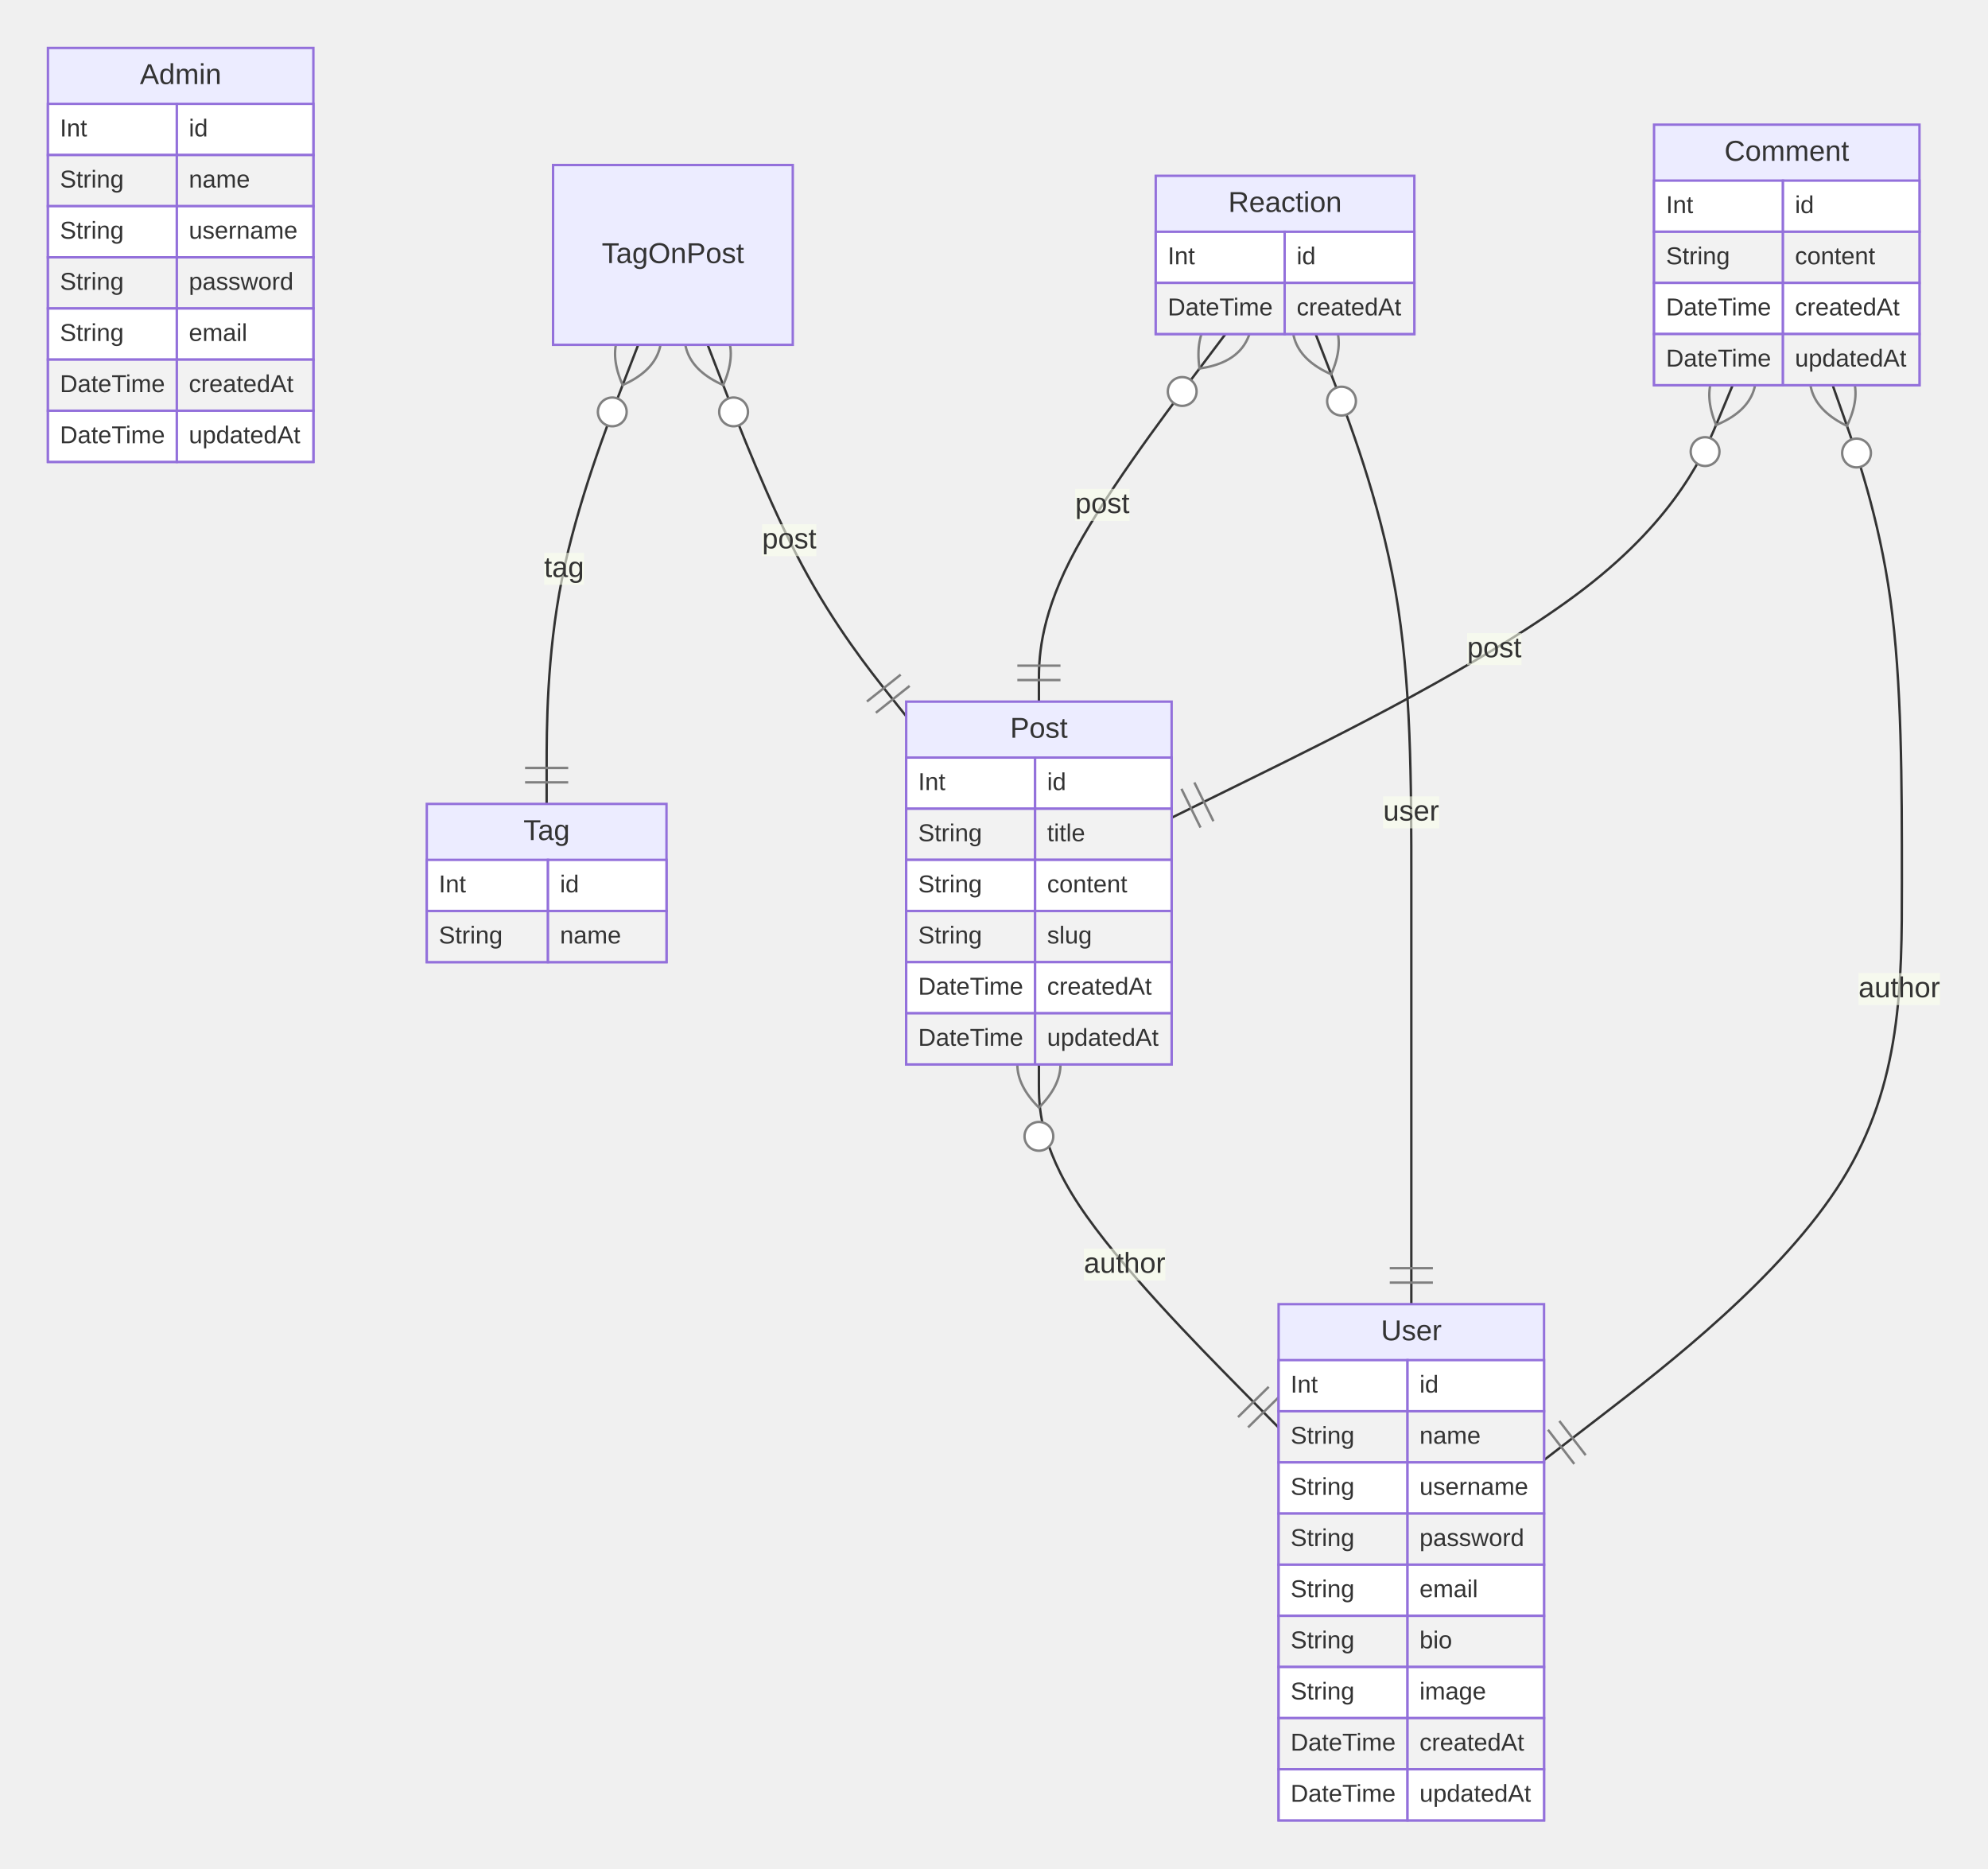
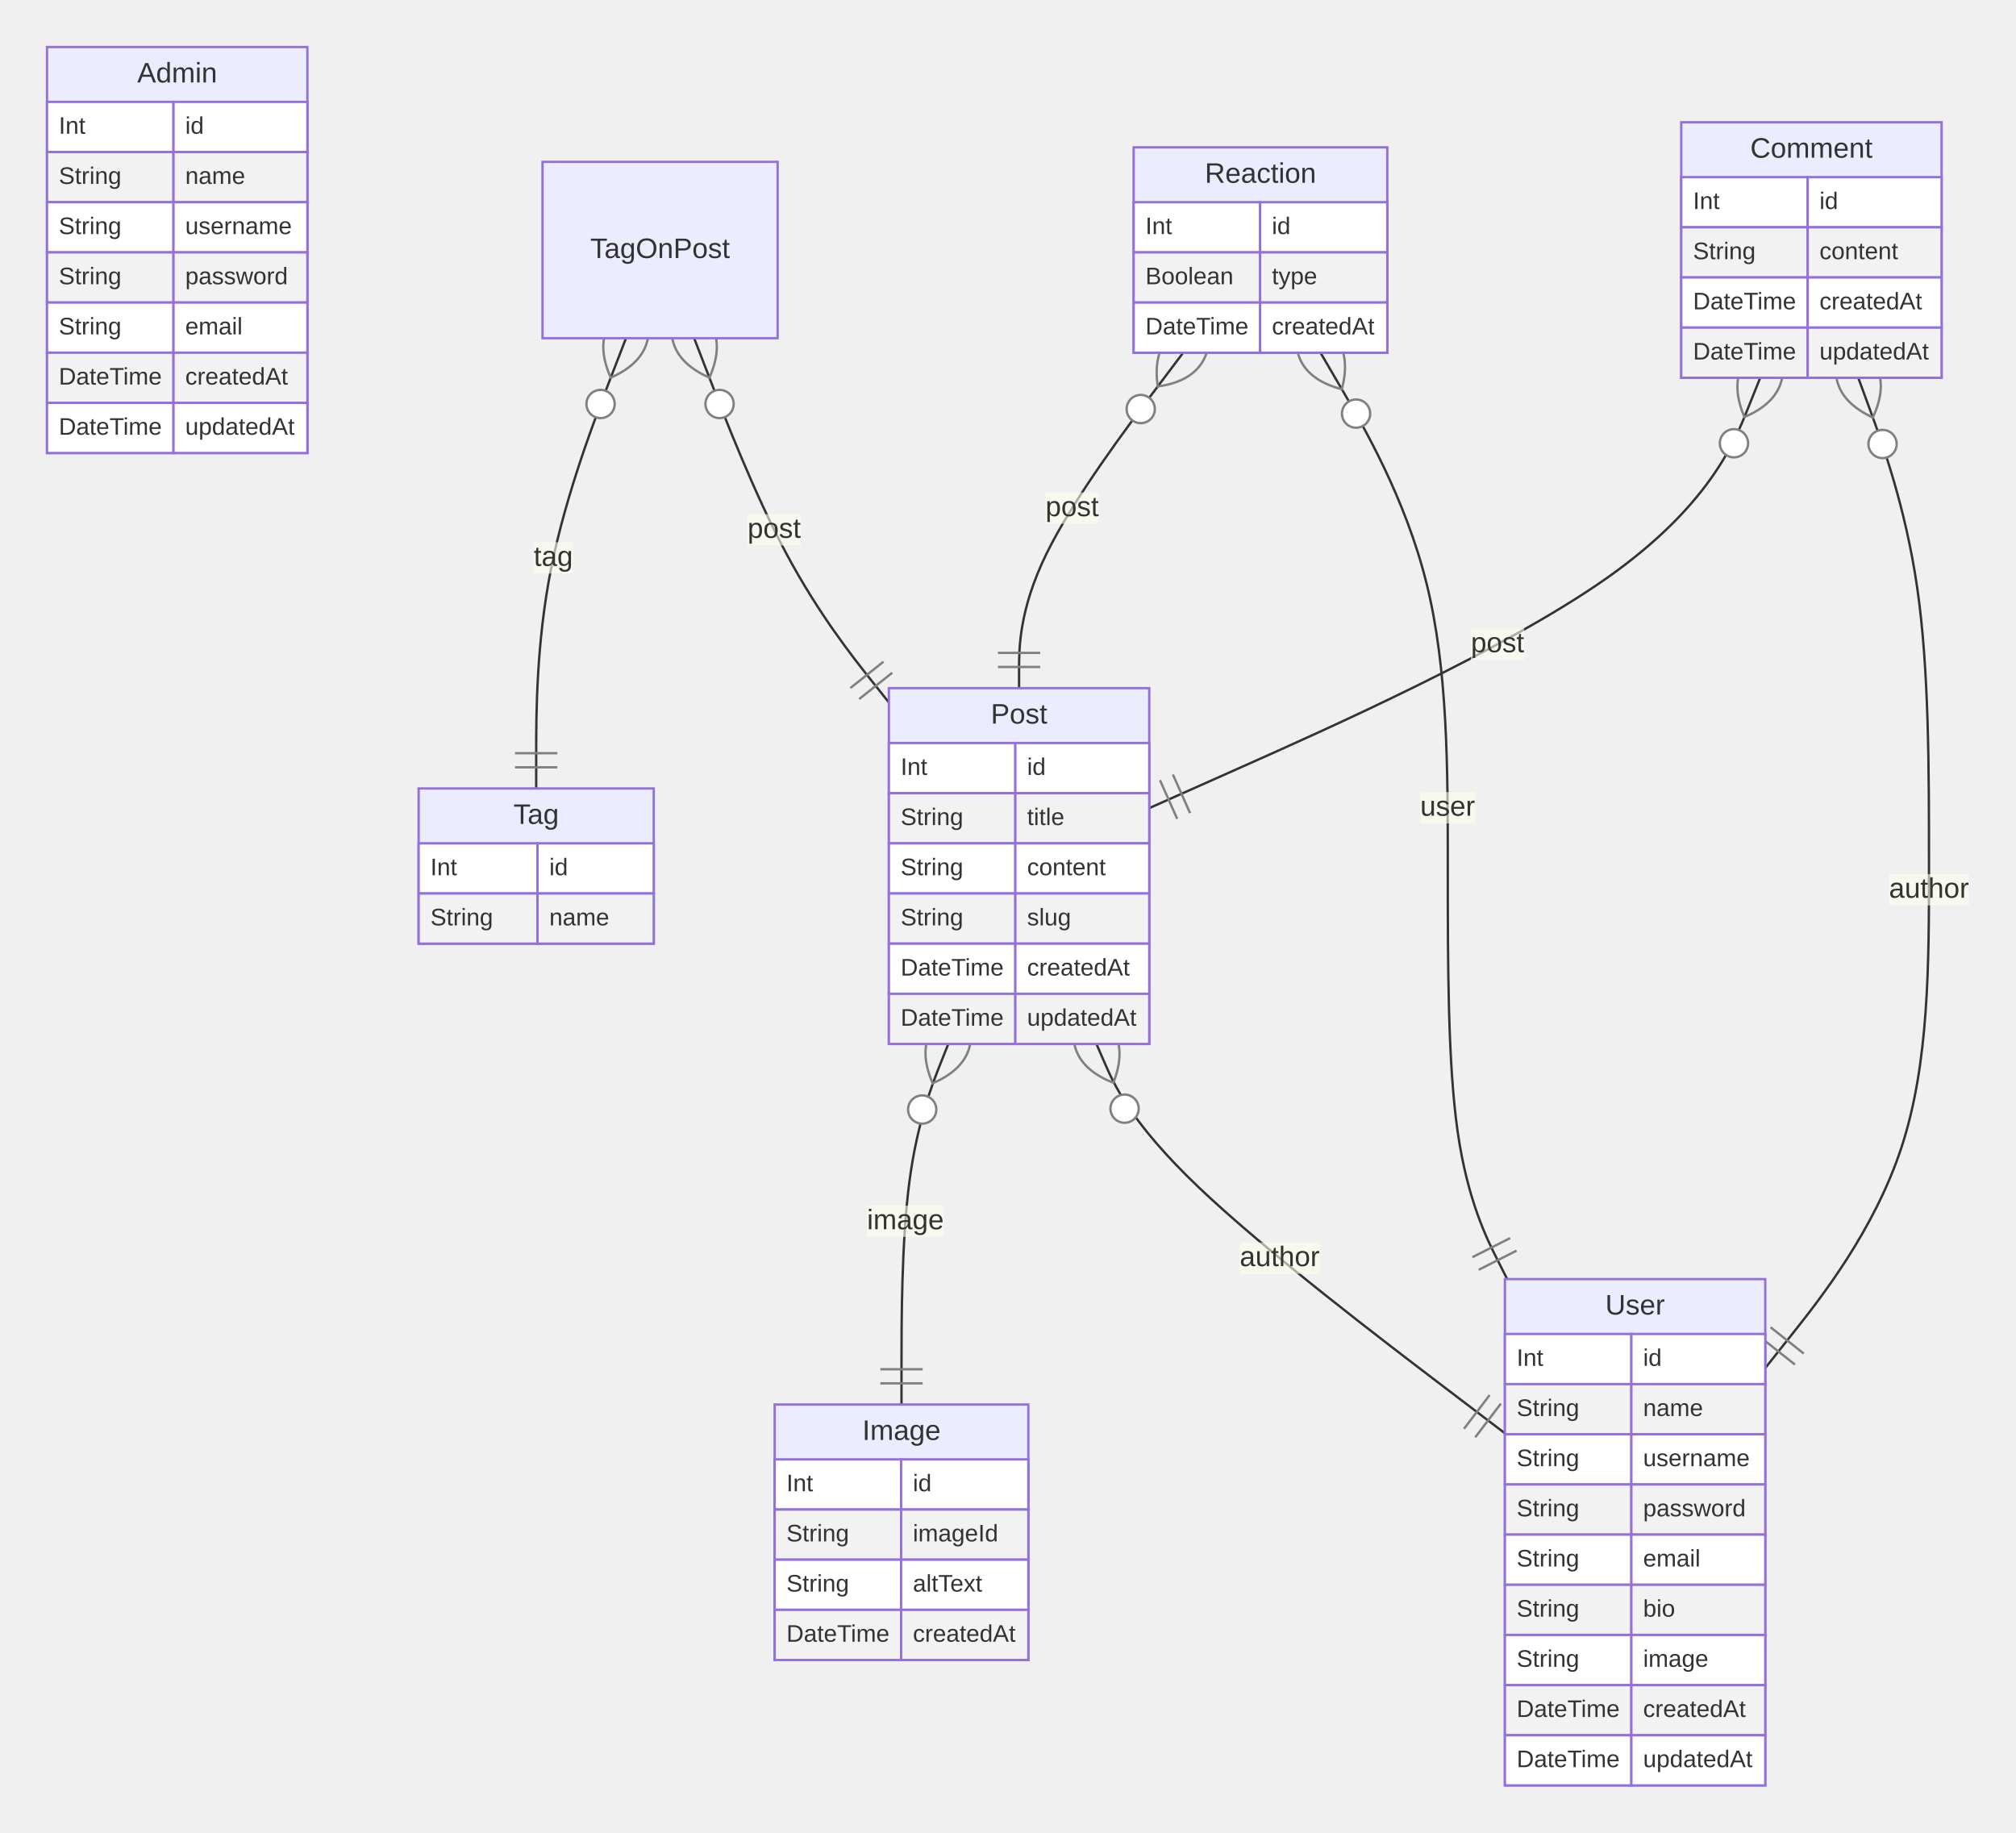
- <svg xmlns="http://www.w3.org/2000/svg" id="mermaid-svg" width="undefined" height="undefined" style="max-width: 829.366px;" viewBox="0 0 829.366 779.333">
+ <svg xmlns="http://www.w3.org/2000/svg" id="mermaid-svg" width="undefined" height="undefined" style="max-width: 857.423px;" viewBox="0 0 857.423 779.333">
  <style>#mermaid-svg{font-family:"trebuchet ms",verdana,arial,sans-serif;font-size:16px;fill:#333;}#mermaid-svg .error-icon{fill:#552222;}#mermaid-svg .error-text{fill:#552222;stroke:#552222;}#mermaid-svg .edge-thickness-normal{stroke-width:2px;}#mermaid-svg .edge-thickness-thick{stroke-width:3.5px;}#mermaid-svg .edge-pattern-solid{stroke-dasharray:0;}#mermaid-svg .edge-pattern-dashed{stroke-dasharray:3;}#mermaid-svg .edge-pattern-dotted{stroke-dasharray:2;}#mermaid-svg .marker{fill:#333333;}#mermaid-svg .marker.cross{stroke:#333333;}#mermaid-svg svg{font-family:"trebuchet ms",verdana,arial,sans-serif;font-size:16px;}#mermaid-svg .entityBox{fill:#ECECFF;stroke:#9370DB;}#mermaid-svg .attributeBoxOdd{fill:#ffffff;stroke:#9370DB;}#mermaid-svg .attributeBoxEven{fill:#f2f2f2;stroke:#9370DB;}#mermaid-svg .relationshipLabelBox{fill:hsl(80,100%,96.275%);opacity:0.7;background-color:hsl(80,100%,96.275%);}#mermaid-svg .relationshipLabelBox rect{opacity:0.5;}#mermaid-svg .relationshipLine{stroke:#333333;}#mermaid-svg:root{--mermaid-font-family:"trebuchet ms",verdana,arial,sans-serif;}#mermaid-svg er{fill:apa;}</style>
  <g />
  <defs>
    <marker id="ONLY_ONE_START" refX="0" refY="9" markerWidth="18" markerHeight="18" orient="auto">
      <path stroke="gray" fill="none" d="M9,0 L9,18 M15,0 L15,18" />
    </marker>
  </defs>
  <defs>
    <marker id="ONLY_ONE_END" refX="18" refY="9" markerWidth="18" markerHeight="18" orient="auto">
      <path stroke="gray" fill="none" d="M3,0 L3,18 M9,0 L9,18" />
    </marker>
  </defs>
  <defs>
    <marker id="ZERO_OR_ONE_START" refX="0" refY="9" markerWidth="30" markerHeight="18" orient="auto">
      <circle stroke="gray" fill="white" cx="21" cy="9" r="6" />
      <path stroke="gray" fill="none" d="M9,0 L9,18" />
    </marker>
  </defs>
  <defs>
    <marker id="ZERO_OR_ONE_END" refX="30" refY="9" markerWidth="30" markerHeight="18" orient="auto">
      <circle stroke="gray" fill="white" cx="9" cy="9" r="6" />
      <path stroke="gray" fill="none" d="M21,0 L21,18" />
    </marker>
  </defs>
  <defs>
    <marker id="ONE_OR_MORE_START" refX="18" refY="18" markerWidth="45" markerHeight="36" orient="auto">
      <path stroke="gray" fill="none" d="M0,18 Q 18,0 36,18 Q 18,36 0,18 M42,9 L42,27" />
    </marker>
  </defs>
  <defs>
    <marker id="ONE_OR_MORE_END" refX="27" refY="18" markerWidth="45" markerHeight="36" orient="auto">
      <path stroke="gray" fill="none" d="M3,9 L3,27 M9,18 Q27,0 45,18 Q27,36 9,18" />
    </marker>
  </defs>
  <defs>
    <marker id="ZERO_OR_MORE_START" refX="18" refY="18" markerWidth="57" markerHeight="36" orient="auto">
      <circle stroke="gray" fill="white" cx="48" cy="18" r="6" />
      <path stroke="gray" fill="none" d="M0,18 Q18,0 36,18 Q18,36 0,18" />
    </marker>
  </defs>
  <defs>
    <marker id="ZERO_OR_MORE_END" refX="39" refY="18" markerWidth="57" markerHeight="36" orient="auto">
      <circle stroke="gray" fill="white" cx="9" cy="18" r="6" />
      <path stroke="gray" fill="none" d="M21,18 Q39,0 57,18 Q39,36 21,18" />
    </marker>
  </defs>
-   <path class="er relationshipLine" d="M433.418,444L433.418,452.333C433.418,460.667,433.418,477.333,450.085,502.58C466.752,527.827,500.085,561.653,516.752,578.567L533.418,595.48" stroke="gray" fill="none" marker-end="url(#ONLY_ONE_END)" marker-start="url(#ZERO_OR_MORE_START)" />
-   <path class="er relationshipLine" d="M764.555,160.667L769.369,174.333C774.184,188,783.813,215.333,788.627,249.944C793.442,284.556,793.442,326.444,793.442,368.333C793.442,410.222,793.442,452.111,768.561,492.224C743.679,532.337,693.916,570.674,669.035,589.843L644.153,609.012" stroke="gray" fill="none" marker-end="url(#ONLY_ONE_END)" marker-start="url(#ZERO_OR_MORE_START)" />
-   <path class="er relationshipLine" d="M722.846,160.667L717.169,174.333C711.493,188,700.139,215.333,661.129,245.403C622.119,275.473,555.453,308.28,522.119,324.684L488.786,341.087" stroke="gray" fill="none" marker-end="url(#ONLY_ONE_END)" marker-start="url(#ZERO_OR_MORE_START)" />
-   <path class="er relationshipLine" d="M548.854,139.333L555.51,156.556C562.165,173.778,575.475,208.222,582.131,246.389C588.786,284.556,588.786,326.444,588.786,368.333C588.786,410.222,588.786,452.111,588.786,481.389C588.786,510.667,588.786,527.333,588.786,535.667L588.786,544" stroke="gray" fill="none" marker-end="url(#ONLY_ONE_END)" marker-start="url(#ZERO_OR_MORE_START)" />
-   <path class="er relationshipLine" d="M511.247,139.333L498.276,156.556C485.304,173.778,459.361,208.222,446.39,233.778C433.418,259.333,433.418,276,433.418,284.333L433.418,292.667" stroke="gray" fill="none" marker-end="url(#ONLY_ONE_END)" marker-start="url(#ZERO_OR_MORE_START)" />
+   <path class="er relationshipLine" d="M466.328,444L469.953,452.333C473.577,460.667,480.826,477.333,509.779,504.927C538.732,532.521,589.389,571.043,614.718,590.303L640.047,609.564" stroke="gray" fill="none" marker-end="url(#ONLY_ONE_END)" marker-start="url(#ZERO_OR_MORE_START)" />
+   <path class="er relationshipLine" d="M403.312,444L399.997,452.333C396.681,460.667,390.05,477.333,386.734,502.889C383.418,528.444,383.418,562.889,383.418,580.111L383.418,597.333" stroke="gray" fill="none" marker-end="url(#ONLY_ONE_END)" marker-start="url(#ZERO_OR_MORE_START)" />
+   <path class="er relationshipLine" d="M790.341,160.667L795.353,174.333C800.365,188,810.39,215.333,815.402,249.944C820.414,284.556,820.414,326.444,820.414,368.333C820.414,410.222,820.414,452.111,808.809,487.694C797.203,523.277,773.993,552.553,762.387,567.192L750.782,581.83" stroke="gray" fill="none" marker-end="url(#ONLY_ONE_END)" marker-start="url(#ZERO_OR_MORE_START)" />
+   <path class="er relationshipLine" d="M748.632,160.667L743.153,174.333C737.674,188,726.716,215.333,683.408,245.837C640.101,276.341,564.443,310.015,526.615,326.853L488.786,343.69" stroke="gray" fill="none" marker-end="url(#ONLY_ONE_END)" marker-start="url(#ZERO_OR_MORE_START)" />
+   <path class="er relationshipLine" d="M561.616,150L570.639,165.444C579.663,180.889,597.711,211.778,606.734,248.167C615.758,284.556,615.758,326.444,615.758,368.333C615.758,410.222,615.758,452.111,619.968,481.389C624.179,510.667,632.599,527.333,636.809,535.667L641.019,544" stroke="gray" fill="none" marker-end="url(#ONLY_ONE_END)" marker-start="url(#ZERO_OR_MORE_START)" />
+   <path class="er relationshipLine" d="M503.213,150L491.581,165.444C479.948,180.889,456.683,211.778,445.051,235.556C433.418,259.333,433.418,276,433.418,284.333L433.418,292.667" stroke="gray" fill="none" marker-end="url(#ONLY_ONE_END)" marker-start="url(#ZERO_OR_MORE_START)" />
  <path class="er relationshipLine" d="M295.226,143.833L301.591,160.306C307.957,176.778,320.688,209.722,334.492,235.542C348.296,261.363,363.174,280.059,370.612,289.407L378.051,298.755" stroke="gray" fill="none" marker-end="url(#ONLY_ONE_END)" marker-start="url(#ZERO_OR_MORE_START)" />
  <path class="er relationshipLine" d="M266.244,143.833L259.878,160.306C253.513,176.778,240.782,209.722,234.417,241.639C228.051,273.556,228.051,304.444,228.051,319.889L228.051,335.333" stroke="gray" fill="none" marker-end="url(#ONLY_ONE_END)" marker-start="url(#ZERO_OR_MORE_START)" />
  <g id="Admin" transform="translate(20,20 )">
    <rect class="er entityBox" fill="honeydew" fill-opacity="100%" stroke="gray" x="0" y="0" width="110.735" height="172.667" />
    <text class="er entityLabel" id="entity-Admin" x="0" y="0" dominant-baseline="middle" text-anchor="middle" style="font-family: &quot;trebuchet ms&quot;, verdana, arial, sans-serif;; font-size: 12px" transform="translate(55.3674,11.66667)">Admin</text>
    <rect class="er attributeBoxOdd" fill="honeydew" fill-opacity="100%" stroke="gray" x="0" y="23.333" width="53.781" height="21.333" />
    <text class="er entityLabel" id="entity-Admin-attr-1-type" x="0" y="0" dominant-baseline="middle" text-anchor="left" style="font-family: &quot;trebuchet ms&quot;, verdana, arial, sans-serif;; font-size: 10.2px" transform="translate(5,34)">Int</text>
    <rect class="er attributeBoxOdd" fill="honeydew" fill-opacity="100%" stroke="gray" x="53.781" y="23.333" width="56.954" height="21.333" />
    <text class="er entityLabel" id="entity-Admin-attr-1-name" x="0" y="0" dominant-baseline="middle" text-anchor="left" style="font-family: &quot;trebuchet ms&quot;, verdana, arial, sans-serif;; font-size: 10.2px" transform="translate(58.78125,34)">id</text>
    <rect class="er attributeBoxEven" fill="honeydew" fill-opacity="100%" stroke="gray" x="0" y="44.667" width="53.781" height="21.333" />
    <text class="er entityLabel" id="entity-Admin-attr-2-type" x="0" y="0" dominant-baseline="middle" text-anchor="left" style="font-family: &quot;trebuchet ms&quot;, verdana, arial, sans-serif;; font-size: 10.2px" transform="translate(5,55.33333)">String</text>
    <rect class="er attributeBoxEven" fill="honeydew" fill-opacity="100%" stroke="gray" x="53.781" y="44.667" width="56.954" height="21.333" />
    <text class="er entityLabel" id="entity-Admin-attr-2-name" x="0" y="0" dominant-baseline="middle" text-anchor="left" style="font-family: &quot;trebuchet ms&quot;, verdana, arial, sans-serif;; font-size: 10.2px" transform="translate(58.78125,55.33333)">name</text>
    <rect class="er attributeBoxOdd" fill="honeydew" fill-opacity="100%" stroke="gray" x="0" y="66" width="53.781" height="21.333" />
    <text class="er entityLabel" id="entity-Admin-attr-3-type" x="0" y="0" dominant-baseline="middle" text-anchor="left" style="font-family: &quot;trebuchet ms&quot;, verdana, arial, sans-serif;; font-size: 10.2px" transform="translate(5,76.66667)">String</text>
    <rect class="er attributeBoxOdd" fill="honeydew" fill-opacity="100%" stroke="gray" x="53.781" y="66" width="56.954" height="21.333" />
    <text class="er entityLabel" id="entity-Admin-attr-3-name" x="0" y="0" dominant-baseline="middle" text-anchor="left" style="font-family: &quot;trebuchet ms&quot;, verdana, arial, sans-serif;; font-size: 10.2px" transform="translate(58.78125,76.66667)">username</text>
    <rect class="er attributeBoxEven" fill="honeydew" fill-opacity="100%" stroke="gray" x="0" y="87.333" width="53.781" height="21.333" />
    <text class="er entityLabel" id="entity-Admin-attr-4-type" x="0" y="0" dominant-baseline="middle" text-anchor="left" style="font-family: &quot;trebuchet ms&quot;, verdana, arial, sans-serif;; font-size: 10.2px" transform="translate(5,98)">String</text>
    <rect class="er attributeBoxEven" fill="honeydew" fill-opacity="100%" stroke="gray" x="53.781" y="87.333" width="56.954" height="21.333" />
    <text class="er entityLabel" id="entity-Admin-attr-4-name" x="0" y="0" dominant-baseline="middle" text-anchor="left" style="font-family: &quot;trebuchet ms&quot;, verdana, arial, sans-serif;; font-size: 10.2px" transform="translate(58.78125,98)">password</text>
    <rect class="er attributeBoxOdd" fill="honeydew" fill-opacity="100%" stroke="gray" x="0" y="108.667" width="53.781" height="21.333" />
    <text class="er entityLabel" id="entity-Admin-attr-5-type" x="0" y="0" dominant-baseline="middle" text-anchor="left" style="font-family: &quot;trebuchet ms&quot;, verdana, arial, sans-serif;; font-size: 10.2px" transform="translate(5,119.3333)">String</text>
    <rect class="er attributeBoxOdd" fill="honeydew" fill-opacity="100%" stroke="gray" x="53.781" y="108.667" width="56.954" height="21.333" />
    <text class="er entityLabel" id="entity-Admin-attr-5-name" x="0" y="0" dominant-baseline="middle" text-anchor="left" style="font-family: &quot;trebuchet ms&quot;, verdana, arial, sans-serif;; font-size: 10.2px" transform="translate(58.78125,119.3333)">email</text>
    <rect class="er attributeBoxEven" fill="honeydew" fill-opacity="100%" stroke="gray" x="0" y="130" width="53.781" height="21.333" />
    <text class="er entityLabel" id="entity-Admin-attr-6-type" x="0" y="0" dominant-baseline="middle" text-anchor="left" style="font-family: &quot;trebuchet ms&quot;, verdana, arial, sans-serif;; font-size: 10.2px" transform="translate(5,140.6667)">DateTime</text>
    <rect class="er attributeBoxEven" fill="honeydew" fill-opacity="100%" stroke="gray" x="53.781" y="130" width="56.954" height="21.333" />
    <text class="er entityLabel" id="entity-Admin-attr-6-name" x="0" y="0" dominant-baseline="middle" text-anchor="left" style="font-family: &quot;trebuchet ms&quot;, verdana, arial, sans-serif;; font-size: 10.2px" transform="translate(58.78125,140.6667)">createdAt</text>
    <rect class="er attributeBoxOdd" fill="honeydew" fill-opacity="100%" stroke="gray" x="0" y="151.333" width="53.781" height="21.333" />
    <text class="er entityLabel" id="entity-Admin-attr-7-type" x="0" y="0" dominant-baseline="middle" text-anchor="left" style="font-family: &quot;trebuchet ms&quot;, verdana, arial, sans-serif;; font-size: 10.2px" transform="translate(5,162)">DateTime</text>
    <rect class="er attributeBoxOdd" fill="honeydew" fill-opacity="100%" stroke="gray" x="53.781" y="151.333" width="56.954" height="21.333" />
    <text class="er entityLabel" id="entity-Admin-attr-7-name" x="0" y="0" dominant-baseline="middle" text-anchor="left" style="font-family: &quot;trebuchet ms&quot;, verdana, arial, sans-serif;; font-size: 10.2px" transform="translate(58.78125,162)">updatedAt</text>
  </g>
-   <g id="User" transform="translate(533.4185,544 )">
+   <g id="User" transform="translate(640.0469,544 )">
    <rect class="er entityBox" fill="honeydew" fill-opacity="100%" stroke="gray" x="0" y="0" width="110.735" height="215.333" />
    <text class="er entityLabel" id="entity-User" x="0" y="0" dominant-baseline="middle" text-anchor="middle" style="font-family: &quot;trebuchet ms&quot;, verdana, arial, sans-serif;; font-size: 12px" transform="translate(55.3674,11.66667)">User</text>
    <rect class="er attributeBoxOdd" fill="honeydew" fill-opacity="100%" stroke="gray" x="0" y="23.333" width="53.781" height="21.333" />
    <text class="er entityLabel" id="entity-User-attr-1-type" x="0" y="0" dominant-baseline="middle" text-anchor="left" style="font-family: &quot;trebuchet ms&quot;, verdana, arial, sans-serif;; font-size: 10.2px" transform="translate(5,34)">Int</text>
    <rect class="er attributeBoxOdd" fill="honeydew" fill-opacity="100%" stroke="gray" x="53.781" y="23.333" width="56.954" height="21.333" />
    <text class="er entityLabel" id="entity-User-attr-1-name" x="0" y="0" dominant-baseline="middle" text-anchor="left" style="font-family: &quot;trebuchet ms&quot;, verdana, arial, sans-serif;; font-size: 10.2px" transform="translate(58.78125,34)">id</text>
    <rect class="er attributeBoxEven" fill="honeydew" fill-opacity="100%" stroke="gray" x="0" y="44.667" width="53.781" height="21.333" />
    <text class="er entityLabel" id="entity-User-attr-2-type" x="0" y="0" dominant-baseline="middle" text-anchor="left" style="font-family: &quot;trebuchet ms&quot;, verdana, arial, sans-serif;; font-size: 10.2px" transform="translate(5,55.33333)">String</text>
    <rect class="er attributeBoxEven" fill="honeydew" fill-opacity="100%" stroke="gray" x="53.781" y="44.667" width="56.954" height="21.333" />
    <text class="er entityLabel" id="entity-User-attr-2-name" x="0" y="0" dominant-baseline="middle" text-anchor="left" style="font-family: &quot;trebuchet ms&quot;, verdana, arial, sans-serif;; font-size: 10.2px" transform="translate(58.78125,55.33333)">name</text>
    <rect class="er attributeBoxOdd" fill="honeydew" fill-opacity="100%" stroke="gray" x="0" y="66" width="53.781" height="21.333" />
    <text class="er entityLabel" id="entity-User-attr-3-type" x="0" y="0" dominant-baseline="middle" text-anchor="left" style="font-family: &quot;trebuchet ms&quot;, verdana, arial, sans-serif;; font-size: 10.2px" transform="translate(5,76.66667)">String</text>
    <rect class="er attributeBoxOdd" fill="honeydew" fill-opacity="100%" stroke="gray" x="53.781" y="66" width="56.954" height="21.333" />
    <text class="er entityLabel" id="entity-User-attr-3-name" x="0" y="0" dominant-baseline="middle" text-anchor="left" style="font-family: &quot;trebuchet ms&quot;, verdana, arial, sans-serif;; font-size: 10.2px" transform="translate(58.78125,76.66667)">username</text>
    <rect class="er attributeBoxEven" fill="honeydew" fill-opacity="100%" stroke="gray" x="0" y="87.333" width="53.781" height="21.333" />
    <text class="er entityLabel" id="entity-User-attr-4-type" x="0" y="0" dominant-baseline="middle" text-anchor="left" style="font-family: &quot;trebuchet ms&quot;, verdana, arial, sans-serif;; font-size: 10.2px" transform="translate(5,98)">String</text>
    <rect class="er attributeBoxEven" fill="honeydew" fill-opacity="100%" stroke="gray" x="53.781" y="87.333" width="56.954" height="21.333" />
    <text class="er entityLabel" id="entity-User-attr-4-name" x="0" y="0" dominant-baseline="middle" text-anchor="left" style="font-family: &quot;trebuchet ms&quot;, verdana, arial, sans-serif;; font-size: 10.2px" transform="translate(58.78125,98)">password</text>
    <rect class="er attributeBoxOdd" fill="honeydew" fill-opacity="100%" stroke="gray" x="0" y="108.667" width="53.781" height="21.333" />
    <text class="er entityLabel" id="entity-User-attr-5-type" x="0" y="0" dominant-baseline="middle" text-anchor="left" style="font-family: &quot;trebuchet ms&quot;, verdana, arial, sans-serif;; font-size: 10.2px" transform="translate(5,119.3333)">String</text>
    <rect class="er attributeBoxOdd" fill="honeydew" fill-opacity="100%" stroke="gray" x="53.781" y="108.667" width="56.954" height="21.333" />
    <text class="er entityLabel" id="entity-User-attr-5-name" x="0" y="0" dominant-baseline="middle" text-anchor="left" style="font-family: &quot;trebuchet ms&quot;, verdana, arial, sans-serif;; font-size: 10.2px" transform="translate(58.78125,119.3333)">email</text>
    <rect class="er attributeBoxEven" fill="honeydew" fill-opacity="100%" stroke="gray" x="0" y="130" width="53.781" height="21.333" />
    <text class="er entityLabel" id="entity-User-attr-6-type" x="0" y="0" dominant-baseline="middle" text-anchor="left" style="font-family: &quot;trebuchet ms&quot;, verdana, arial, sans-serif;; font-size: 10.2px" transform="translate(5,140.6667)">String</text>
    <rect class="er attributeBoxEven" fill="honeydew" fill-opacity="100%" stroke="gray" x="53.781" y="130" width="56.954" height="21.333" />
    <text class="er entityLabel" id="entity-User-attr-6-name" x="0" y="0" dominant-baseline="middle" text-anchor="left" style="font-family: &quot;trebuchet ms&quot;, verdana, arial, sans-serif;; font-size: 10.2px" transform="translate(58.78125,140.6667)">bio</text>
    <rect class="er attributeBoxOdd" fill="honeydew" fill-opacity="100%" stroke="gray" x="0" y="151.333" width="53.781" height="21.333" />
    <text class="er entityLabel" id="entity-User-attr-7-type" x="0" y="0" dominant-baseline="middle" text-anchor="left" style="font-family: &quot;trebuchet ms&quot;, verdana, arial, sans-serif;; font-size: 10.2px" transform="translate(5,162)">String</text>
    <rect class="er attributeBoxOdd" fill="honeydew" fill-opacity="100%" stroke="gray" x="53.781" y="151.333" width="56.954" height="21.333" />
    <text class="er entityLabel" id="entity-User-attr-7-name" x="0" y="0" dominant-baseline="middle" text-anchor="left" style="font-family: &quot;trebuchet ms&quot;, verdana, arial, sans-serif;; font-size: 10.2px" transform="translate(58.78125,162)">image</text>
    <rect class="er attributeBoxEven" fill="honeydew" fill-opacity="100%" stroke="gray" x="0" y="172.667" width="53.781" height="21.333" />
    <text class="er entityLabel" id="entity-User-attr-8-type" x="0" y="0" dominant-baseline="middle" text-anchor="left" style="font-family: &quot;trebuchet ms&quot;, verdana, arial, sans-serif;; font-size: 10.2px" transform="translate(5,183.3333)">DateTime</text>
    <rect class="er attributeBoxEven" fill="honeydew" fill-opacity="100%" stroke="gray" x="53.781" y="172.667" width="56.954" height="21.333" />
    <text class="er entityLabel" id="entity-User-attr-8-name" x="0" y="0" dominant-baseline="middle" text-anchor="left" style="font-family: &quot;trebuchet ms&quot;, verdana, arial, sans-serif;; font-size: 10.2px" transform="translate(58.78125,183.3333)">createdAt</text>
    <rect class="er attributeBoxOdd" fill="honeydew" fill-opacity="100%" stroke="gray" x="0" y="194" width="53.781" height="21.333" />
    <text class="er entityLabel" id="entity-User-attr-9-type" x="0" y="0" dominant-baseline="middle" text-anchor="left" style="font-family: &quot;trebuchet ms&quot;, verdana, arial, sans-serif;; font-size: 10.2px" transform="translate(5,204.6667)">DateTime</text>
    <rect class="er attributeBoxOdd" fill="honeydew" fill-opacity="100%" stroke="gray" x="53.781" y="194" width="56.954" height="21.333" />
    <text class="er entityLabel" id="entity-User-attr-9-name" x="0" y="0" dominant-baseline="middle" text-anchor="left" style="font-family: &quot;trebuchet ms&quot;, verdana, arial, sans-serif;; font-size: 10.2px" transform="translate(58.78125,204.6667)">updatedAt</text>
  </g>
  <g id="Post" transform="translate(378.0511,292.6667 )">
    <rect class="er entityBox" fill="honeydew" fill-opacity="100%" stroke="gray" x="0" y="0" width="110.735" height="151.333" />
    <text class="er entityLabel" id="entity-Post" x="0" y="0" dominant-baseline="middle" text-anchor="middle" style="font-family: &quot;trebuchet ms&quot;, verdana, arial, sans-serif;; font-size: 12px" transform="translate(55.3674,11.66667)">Post</text>
    <rect class="er attributeBoxOdd" fill="honeydew" fill-opacity="100%" stroke="gray" x="0" y="23.333" width="53.781" height="21.333" />
    <text class="er entityLabel" id="entity-Post-attr-1-type" x="0" y="0" dominant-baseline="middle" text-anchor="left" style="font-family: &quot;trebuchet ms&quot;, verdana, arial, sans-serif;; font-size: 10.2px" transform="translate(5,34)">Int</text>
    <rect class="er attributeBoxOdd" fill="honeydew" fill-opacity="100%" stroke="gray" x="53.781" y="23.333" width="56.954" height="21.333" />
    <text class="er entityLabel" id="entity-Post-attr-1-name" x="0" y="0" dominant-baseline="middle" text-anchor="left" style="font-family: &quot;trebuchet ms&quot;, verdana, arial, sans-serif;; font-size: 10.2px" transform="translate(58.78125,34)">id</text>
    <rect class="er attributeBoxEven" fill="honeydew" fill-opacity="100%" stroke="gray" x="0" y="44.667" width="53.781" height="21.333" />
    <text class="er entityLabel" id="entity-Post-attr-2-type" x="0" y="0" dominant-baseline="middle" text-anchor="left" style="font-family: &quot;trebuchet ms&quot;, verdana, arial, sans-serif;; font-size: 10.2px" transform="translate(5,55.33333)">String</text>
    <rect class="er attributeBoxEven" fill="honeydew" fill-opacity="100%" stroke="gray" x="53.781" y="44.667" width="56.954" height="21.333" />
    <text class="er entityLabel" id="entity-Post-attr-2-name" x="0" y="0" dominant-baseline="middle" text-anchor="left" style="font-family: &quot;trebuchet ms&quot;, verdana, arial, sans-serif;; font-size: 10.2px" transform="translate(58.78125,55.33333)">title</text>
    <rect class="er attributeBoxOdd" fill="honeydew" fill-opacity="100%" stroke="gray" x="0" y="66" width="53.781" height="21.333" />
    <text class="er entityLabel" id="entity-Post-attr-3-type" x="0" y="0" dominant-baseline="middle" text-anchor="left" style="font-family: &quot;trebuchet ms&quot;, verdana, arial, sans-serif;; font-size: 10.2px" transform="translate(5,76.66667)">String</text>
    <rect class="er attributeBoxOdd" fill="honeydew" fill-opacity="100%" stroke="gray" x="53.781" y="66" width="56.954" height="21.333" />
    <text class="er entityLabel" id="entity-Post-attr-3-name" x="0" y="0" dominant-baseline="middle" text-anchor="left" style="font-family: &quot;trebuchet ms&quot;, verdana, arial, sans-serif;; font-size: 10.2px" transform="translate(58.78125,76.66667)">content</text>
    <rect class="er attributeBoxEven" fill="honeydew" fill-opacity="100%" stroke="gray" x="0" y="87.333" width="53.781" height="21.333" />
    <text class="er entityLabel" id="entity-Post-attr-4-type" x="0" y="0" dominant-baseline="middle" text-anchor="left" style="font-family: &quot;trebuchet ms&quot;, verdana, arial, sans-serif;; font-size: 10.2px" transform="translate(5,98)">String</text>
    <rect class="er attributeBoxEven" fill="honeydew" fill-opacity="100%" stroke="gray" x="53.781" y="87.333" width="56.954" height="21.333" />
    <text class="er entityLabel" id="entity-Post-attr-4-name" x="0" y="0" dominant-baseline="middle" text-anchor="left" style="font-family: &quot;trebuchet ms&quot;, verdana, arial, sans-serif;; font-size: 10.2px" transform="translate(58.78125,98)">slug</text>
    <rect class="er attributeBoxOdd" fill="honeydew" fill-opacity="100%" stroke="gray" x="0" y="108.667" width="53.781" height="21.333" />
    <text class="er entityLabel" id="entity-Post-attr-5-type" x="0" y="0" dominant-baseline="middle" text-anchor="left" style="font-family: &quot;trebuchet ms&quot;, verdana, arial, sans-serif;; font-size: 10.2px" transform="translate(5,119.3333)">DateTime</text>
    <rect class="er attributeBoxOdd" fill="honeydew" fill-opacity="100%" stroke="gray" x="53.781" y="108.667" width="56.954" height="21.333" />
    <text class="er entityLabel" id="entity-Post-attr-5-name" x="0" y="0" dominant-baseline="middle" text-anchor="left" style="font-family: &quot;trebuchet ms&quot;, verdana, arial, sans-serif;; font-size: 10.2px" transform="translate(58.78125,119.3333)">createdAt</text>
    <rect class="er attributeBoxEven" fill="honeydew" fill-opacity="100%" stroke="gray" x="0" y="130" width="53.781" height="21.333" />
    <text class="er entityLabel" id="entity-Post-attr-6-type" x="0" y="0" dominant-baseline="middle" text-anchor="left" style="font-family: &quot;trebuchet ms&quot;, verdana, arial, sans-serif;; font-size: 10.2px" transform="translate(5,140.6667)">DateTime</text>
    <rect class="er attributeBoxEven" fill="honeydew" fill-opacity="100%" stroke="gray" x="53.781" y="130" width="56.954" height="21.333" />
    <text class="er entityLabel" id="entity-Post-attr-6-name" x="0" y="0" dominant-baseline="middle" text-anchor="left" style="font-family: &quot;trebuchet ms&quot;, verdana, arial, sans-serif;; font-size: 10.2px" transform="translate(58.78125,140.6667)">updatedAt</text>
  </g>
-   <g id="Comment" transform="translate(690.0469,52 )">
+   <g id="Comment" transform="translate(715.0469,52 )">
    <rect class="er entityBox" fill="honeydew" fill-opacity="100%" stroke="gray" x="0" y="0" width="110.735" height="108.667" />
    <text class="er entityLabel" id="entity-Comment" x="0" y="0" dominant-baseline="middle" text-anchor="middle" style="font-family: &quot;trebuchet ms&quot;, verdana, arial, sans-serif;; font-size: 12px" transform="translate(55.3674,11.66667)">Comment</text>
    <rect class="er attributeBoxOdd" fill="honeydew" fill-opacity="100%" stroke="gray" x="0" y="23.333" width="53.781" height="21.333" />
    <text class="er entityLabel" id="entity-Comment-attr-1-type" x="0" y="0" dominant-baseline="middle" text-anchor="left" style="font-family: &quot;trebuchet ms&quot;, verdana, arial, sans-serif;; font-size: 10.2px" transform="translate(5,34)">Int</text>
    <rect class="er attributeBoxOdd" fill="honeydew" fill-opacity="100%" stroke="gray" x="53.781" y="23.333" width="56.954" height="21.333" />
    <text class="er entityLabel" id="entity-Comment-attr-1-name" x="0" y="0" dominant-baseline="middle" text-anchor="left" style="font-family: &quot;trebuchet ms&quot;, verdana, arial, sans-serif;; font-size: 10.2px" transform="translate(58.78125,34)">id</text>
    <rect class="er attributeBoxEven" fill="honeydew" fill-opacity="100%" stroke="gray" x="0" y="44.667" width="53.781" height="21.333" />
    <text class="er entityLabel" id="entity-Comment-attr-2-type" x="0" y="0" dominant-baseline="middle" text-anchor="left" style="font-family: &quot;trebuchet ms&quot;, verdana, arial, sans-serif;; font-size: 10.2px" transform="translate(5,55.33333)">String</text>
    <rect class="er attributeBoxEven" fill="honeydew" fill-opacity="100%" stroke="gray" x="53.781" y="44.667" width="56.954" height="21.333" />
    <text class="er entityLabel" id="entity-Comment-attr-2-name" x="0" y="0" dominant-baseline="middle" text-anchor="left" style="font-family: &quot;trebuchet ms&quot;, verdana, arial, sans-serif;; font-size: 10.2px" transform="translate(58.78125,55.33333)">content</text>
    <rect class="er attributeBoxOdd" fill="honeydew" fill-opacity="100%" stroke="gray" x="0" y="66" width="53.781" height="21.333" />
    <text class="er entityLabel" id="entity-Comment-attr-3-type" x="0" y="0" dominant-baseline="middle" text-anchor="left" style="font-family: &quot;trebuchet ms&quot;, verdana, arial, sans-serif;; font-size: 10.2px" transform="translate(5,76.66667)">DateTime</text>
    <rect class="er attributeBoxOdd" fill="honeydew" fill-opacity="100%" stroke="gray" x="53.781" y="66" width="56.954" height="21.333" />
    <text class="er entityLabel" id="entity-Comment-attr-3-name" x="0" y="0" dominant-baseline="middle" text-anchor="left" style="font-family: &quot;trebuchet ms&quot;, verdana, arial, sans-serif;; font-size: 10.2px" transform="translate(58.78125,76.66667)">createdAt</text>
    <rect class="er attributeBoxEven" fill="honeydew" fill-opacity="100%" stroke="gray" x="0" y="87.333" width="53.781" height="21.333" />
    <text class="er entityLabel" id="entity-Comment-attr-4-type" x="0" y="0" dominant-baseline="middle" text-anchor="left" style="font-family: &quot;trebuchet ms&quot;, verdana, arial, sans-serif;; font-size: 10.2px" transform="translate(5,98)">DateTime</text>
    <rect class="er attributeBoxEven" fill="honeydew" fill-opacity="100%" stroke="gray" x="53.781" y="87.333" width="56.954" height="21.333" />
    <text class="er entityLabel" id="entity-Comment-attr-4-name" x="0" y="0" dominant-baseline="middle" text-anchor="left" style="font-family: &quot;trebuchet ms&quot;, verdana, arial, sans-serif;; font-size: 10.2px" transform="translate(58.78125,98)">updatedAt</text>
  </g>
-   <g id="Reaction" transform="translate(482.1575,73.33334 )">
-     <rect class="er entityBox" fill="honeydew" fill-opacity="100%" stroke="gray" x="0" y="0" width="107.889" height="66" />
+   <g id="Reaction" transform="translate(482.1575,62.66667 )">
+     <rect class="er entityBox" fill="honeydew" fill-opacity="100%" stroke="gray" x="0" y="0" width="107.889" height="87.333" />
    <text class="er entityLabel" id="entity-Reaction" x="0" y="0" dominant-baseline="middle" text-anchor="middle" style="font-family: &quot;trebuchet ms&quot;, verdana, arial, sans-serif;; font-size: 12px" transform="translate(53.94473,11.66667)">Reaction</text>
    <rect class="er attributeBoxOdd" fill="honeydew" fill-opacity="100%" stroke="gray" x="0" y="23.333" width="53.781" height="21.333" />
    <text class="er entityLabel" id="entity-Reaction-attr-1-type" x="0" y="0" dominant-baseline="middle" text-anchor="left" style="font-family: &quot;trebuchet ms&quot;, verdana, arial, sans-serif;; font-size: 10.2px" transform="translate(5,34)">Int</text>
    <rect class="er attributeBoxOdd" fill="honeydew" fill-opacity="100%" stroke="gray" x="53.781" y="23.333" width="54.108" height="21.333" />
    <text class="er entityLabel" id="entity-Reaction-attr-1-name" x="0" y="0" dominant-baseline="middle" text-anchor="left" style="font-family: &quot;trebuchet ms&quot;, verdana, arial, sans-serif;; font-size: 10.2px" transform="translate(58.78125,34)">id</text>
    <rect class="er attributeBoxEven" fill="honeydew" fill-opacity="100%" stroke="gray" x="0" y="44.667" width="53.781" height="21.333" />
-     <text class="er entityLabel" id="entity-Reaction-attr-2-type" x="0" y="0" dominant-baseline="middle" text-anchor="left" style="font-family: &quot;trebuchet ms&quot;, verdana, arial, sans-serif;; font-size: 10.2px" transform="translate(5,55.33333)">DateTime</text>
+     <text class="er entityLabel" id="entity-Reaction-attr-2-type" x="0" y="0" dominant-baseline="middle" text-anchor="left" style="font-family: &quot;trebuchet ms&quot;, verdana, arial, sans-serif;; font-size: 10.2px" transform="translate(5,55.33333)">Boolean</text>
    <rect class="er attributeBoxEven" fill="honeydew" fill-opacity="100%" stroke="gray" x="53.781" y="44.667" width="54.108" height="21.333" />
-     <text class="er entityLabel" id="entity-Reaction-attr-2-name" x="0" y="0" dominant-baseline="middle" text-anchor="left" style="font-family: &quot;trebuchet ms&quot;, verdana, arial, sans-serif;; font-size: 10.2px" transform="translate(58.78125,55.33333)">createdAt</text>
+     <text class="er entityLabel" id="entity-Reaction-attr-2-name" x="0" y="0" dominant-baseline="middle" text-anchor="left" style="font-family: &quot;trebuchet ms&quot;, verdana, arial, sans-serif;; font-size: 10.2px" transform="translate(58.78125,55.33333)">type</text>
+     <rect class="er attributeBoxOdd" fill="honeydew" fill-opacity="100%" stroke="gray" x="0" y="66" width="53.781" height="21.333" />
+     <text class="er entityLabel" id="entity-Reaction-attr-3-type" x="0" y="0" dominant-baseline="middle" text-anchor="left" style="font-family: &quot;trebuchet ms&quot;, verdana, arial, sans-serif;; font-size: 10.2px" transform="translate(5,76.66667)">DateTime</text>
+     <rect class="er attributeBoxOdd" fill="honeydew" fill-opacity="100%" stroke="gray" x="53.781" y="66" width="54.108" height="21.333" />
+     <text class="er entityLabel" id="entity-Reaction-attr-3-name" x="0" y="0" dominant-baseline="middle" text-anchor="left" style="font-family: &quot;trebuchet ms&quot;, verdana, arial, sans-serif;; font-size: 10.2px" transform="translate(58.78125,76.66667)">createdAt</text>
  </g>
  <g id="Tag" transform="translate(178.0511,335.3333 )">
    <rect class="er entityBox" fill="honeydew" fill-opacity="100%" stroke="gray" x="0" y="0" width="100" height="66" />
    <text class="er entityLabel" id="entity-Tag" x="0" y="0" dominant-baseline="middle" text-anchor="middle" style="font-family: &quot;trebuchet ms&quot;, verdana, arial, sans-serif;; font-size: 12px" transform="translate(50,11.66667)">Tag</text>
    <rect class="er attributeBoxOdd" fill="honeydew" fill-opacity="100%" stroke="gray" x="0" y="23.333" width="50.562" height="21.333" />
    <text class="er entityLabel" id="entity-Tag-attr-1-type" x="0" y="0" dominant-baseline="middle" text-anchor="left" style="font-family: &quot;trebuchet ms&quot;, verdana, arial, sans-serif;; font-size: 10.2px" transform="translate(5,34)">Int</text>
    <rect class="er attributeBoxOdd" fill="honeydew" fill-opacity="100%" stroke="gray" x="50.562" y="23.333" width="49.438" height="21.333" />
    <text class="er entityLabel" id="entity-Tag-attr-1-name" x="0" y="0" dominant-baseline="middle" text-anchor="left" style="font-family: &quot;trebuchet ms&quot;, verdana, arial, sans-serif;; font-size: 10.2px" transform="translate(55.5625,34)">id</text>
    <rect class="er attributeBoxEven" fill="honeydew" fill-opacity="100%" stroke="gray" x="0" y="44.667" width="50.562" height="21.333" />
    <text class="er entityLabel" id="entity-Tag-attr-2-type" x="0" y="0" dominant-baseline="middle" text-anchor="left" style="font-family: &quot;trebuchet ms&quot;, verdana, arial, sans-serif;; font-size: 10.2px" transform="translate(5,55.33333)">String</text>
    <rect class="er attributeBoxEven" fill="honeydew" fill-opacity="100%" stroke="gray" x="50.562" y="44.667" width="49.438" height="21.333" />
    <text class="er entityLabel" id="entity-Tag-attr-2-name" x="0" y="0" dominant-baseline="middle" text-anchor="left" style="font-family: &quot;trebuchet ms&quot;, verdana, arial, sans-serif;; font-size: 10.2px" transform="translate(55.5625,55.33333)">name</text>
  </g>
  <g id="TagOnPost" transform="translate(230.7348,68.83334 )">
    <rect class="er entityBox" fill="honeydew" fill-opacity="100%" stroke="gray" x="0" y="0" width="100" height="75" />
    <text class="er entityLabel" id="entity-TagOnPost" x="0" y="0" dominant-baseline="middle" text-anchor="middle" style="font-family: &quot;trebuchet ms&quot;, verdana, arial, sans-serif;; font-size: 12px" transform="translate(50,37.5)">TagOnPost</text>
  </g>
-   <rect class="er relationshipLabelBox" x="452.16" y="520.844" width="34.031" height="13.333" fill="white" fill-opacity="85%" />
-   <text class="er relationshipLabel" id="rel1" x="469.176" y="527.511" text-anchor="middle" dominant-baseline="middle" style="font-family: &quot;trebuchet ms&quot;, verdana, arial, sans-serif;; font-size: 12px">author</text>
-   <rect class="er relationshipLabelBox" x="775.335" y="405.91" width="34.031" height="13.333" fill="white" fill-opacity="85%" />
-   <text class="er relationshipLabel" id="rel2" x="792.35" y="412.577" text-anchor="middle" dominant-baseline="middle" style="font-family: &quot;trebuchet ms&quot;, verdana, arial, sans-serif;; font-size: 12px">author</text>
-   <rect class="er relationshipLabelBox" x="612.067" y="264.088" width="22.688" height="13.333" fill="white" fill-opacity="85%" />
-   <text class="er relationshipLabel" id="rel3" x="623.41" y="270.755" text-anchor="middle" dominant-baseline="middle" style="font-family: &quot;trebuchet ms&quot;, verdana, arial, sans-serif;; font-size: 12px">post</text>
-   <rect class="er relationshipLabelBox" x="577.025" y="332.201" width="23.348" height="13.333" fill="white" fill-opacity="85%" />
-   <text class="er relationshipLabel" id="rel4" x="588.699" y="338.868" text-anchor="middle" dominant-baseline="middle" style="font-family: &quot;trebuchet ms&quot;, verdana, arial, sans-serif;; font-size: 12px">user</text>
-   <rect class="er relationshipLabelBox" x="448.537" y="203.949" width="22.688" height="13.333" fill="white" fill-opacity="85%" />
-   <text class="er relationshipLabel" id="rel5" x="459.881" y="210.616" text-anchor="middle" dominant-baseline="middle" style="font-family: &quot;trebuchet ms&quot;, verdana, arial, sans-serif;; font-size: 12px">post</text>
+   <g id="Image" transform="translate(329.4738,597.3333 )">
+     <rect class="er entityBox" fill="honeydew" fill-opacity="100%" stroke="gray" x="0" y="0" width="107.889" height="108.667" />
+     <text class="er entityLabel" id="entity-Image" x="0" y="0" dominant-baseline="middle" text-anchor="middle" style="font-family: &quot;trebuchet ms&quot;, verdana, arial, sans-serif;; font-size: 12px" transform="translate(53.94473,11.66667)">Image</text>
+     <rect class="er attributeBoxOdd" fill="honeydew" fill-opacity="100%" stroke="gray" x="0" y="23.333" width="53.781" height="21.333" />
+     <text class="er entityLabel" id="entity-Image-attr-1-type" x="0" y="0" dominant-baseline="middle" text-anchor="left" style="font-family: &quot;trebuchet ms&quot;, verdana, arial, sans-serif;; font-size: 10.2px" transform="translate(5,34)">Int</text>
+     <rect class="er attributeBoxOdd" fill="honeydew" fill-opacity="100%" stroke="gray" x="53.781" y="23.333" width="54.108" height="21.333" />
+     <text class="er entityLabel" id="entity-Image-attr-1-name" x="0" y="0" dominant-baseline="middle" text-anchor="left" style="font-family: &quot;trebuchet ms&quot;, verdana, arial, sans-serif;; font-size: 10.2px" transform="translate(58.78125,34)">id</text>
+     <rect class="er attributeBoxEven" fill="honeydew" fill-opacity="100%" stroke="gray" x="0" y="44.667" width="53.781" height="21.333" />
+     <text class="er entityLabel" id="entity-Image-attr-2-type" x="0" y="0" dominant-baseline="middle" text-anchor="left" style="font-family: &quot;trebuchet ms&quot;, verdana, arial, sans-serif;; font-size: 10.2px" transform="translate(5,55.33333)">String</text>
+     <rect class="er attributeBoxEven" fill="honeydew" fill-opacity="100%" stroke="gray" x="53.781" y="44.667" width="54.108" height="21.333" />
+     <text class="er entityLabel" id="entity-Image-attr-2-name" x="0" y="0" dominant-baseline="middle" text-anchor="left" style="font-family: &quot;trebuchet ms&quot;, verdana, arial, sans-serif;; font-size: 10.2px" transform="translate(58.78125,55.33333)">imageId</text>
+     <rect class="er attributeBoxOdd" fill="honeydew" fill-opacity="100%" stroke="gray" x="0" y="66" width="53.781" height="21.333" />
+     <text class="er entityLabel" id="entity-Image-attr-3-type" x="0" y="0" dominant-baseline="middle" text-anchor="left" style="font-family: &quot;trebuchet ms&quot;, verdana, arial, sans-serif;; font-size: 10.2px" transform="translate(5,76.66667)">String</text>
+     <rect class="er attributeBoxOdd" fill="honeydew" fill-opacity="100%" stroke="gray" x="53.781" y="66" width="54.108" height="21.333" />
+     <text class="er entityLabel" id="entity-Image-attr-3-name" x="0" y="0" dominant-baseline="middle" text-anchor="left" style="font-family: &quot;trebuchet ms&quot;, verdana, arial, sans-serif;; font-size: 10.2px" transform="translate(58.78125,76.66667)">altText</text>
+     <rect class="er attributeBoxEven" fill="honeydew" fill-opacity="100%" stroke="gray" x="0" y="87.333" width="53.781" height="21.333" />
+     <text class="er entityLabel" id="entity-Image-attr-4-type" x="0" y="0" dominant-baseline="middle" text-anchor="left" style="font-family: &quot;trebuchet ms&quot;, verdana, arial, sans-serif;; font-size: 10.2px" transform="translate(5,98)">DateTime</text>
+     <rect class="er attributeBoxEven" fill="honeydew" fill-opacity="100%" stroke="gray" x="53.781" y="87.333" width="54.108" height="21.333" />
+     <text class="er entityLabel" id="entity-Image-attr-4-name" x="0" y="0" dominant-baseline="middle" text-anchor="left" style="font-family: &quot;trebuchet ms&quot;, verdana, arial, sans-serif;; font-size: 10.2px" transform="translate(58.78125,98)">createdAt</text>
+   </g>
+   <rect class="er relationshipLabelBox" x="527.247" y="528.41" width="34.031" height="13.333" fill="white" fill-opacity="85%" />
+   <text class="er relationshipLabel" id="rel8" x="544.263" y="535.077" text-anchor="middle" dominant-baseline="middle" style="font-family: &quot;trebuchet ms&quot;, verdana, arial, sans-serif;; font-size: 12px">author</text>
+   <rect class="er relationshipLabelBox" x="368.749" y="512.728" width="32.688" height="13.333" fill="white" fill-opacity="85%" />
+   <text class="er relationshipLabel" id="rel9" x="385.092" y="519.395" text-anchor="middle" dominant-baseline="middle" style="font-family: &quot;trebuchet ms&quot;, verdana, arial, sans-serif;; font-size: 12px">image</text>
+   <rect class="er relationshipLabelBox" x="803.392" y="371.741" width="34.031" height="13.333" fill="white" fill-opacity="85%" />
+   <text class="er relationshipLabel" id="rel10" x="820.408" y="378.407" text-anchor="middle" dominant-baseline="middle" style="font-family: &quot;trebuchet ms&quot;, verdana, arial, sans-serif;; font-size: 12px">author</text>
+   <rect class="er relationshipLabelBox" x="625.567" y="267.309" width="22.688" height="13.333" fill="white" fill-opacity="85%" />
+   <text class="er relationshipLabel" id="rel11" x="636.91" y="273.976" text-anchor="middle" dominant-baseline="middle" style="font-family: &quot;trebuchet ms&quot;, verdana, arial, sans-serif;; font-size: 12px">post</text>
+   <rect class="er relationshipLabelBox" x="604.013" y="336.863" width="23.348" height="13.333" fill="white" fill-opacity="85%" />
+   <text class="er relationshipLabel" id="rel12" x="615.687" y="343.53" text-anchor="middle" dominant-baseline="middle" style="font-family: &quot;trebuchet ms&quot;, verdana, arial, sans-serif;; font-size: 12px">user</text>
+   <rect class="er relationshipLabelBox" x="444.638" y="209.448" width="22.688" height="13.333" fill="white" fill-opacity="85%" />
+   <text class="er relationshipLabel" id="rel13" x="455.982" y="216.114" text-anchor="middle" dominant-baseline="middle" style="font-family: &quot;trebuchet ms&quot;, verdana, arial, sans-serif;; font-size: 12px">post</text>
  <rect class="er relationshipLabelBox" x="317.919" y="218.675" width="22.688" height="13.333" fill="white" fill-opacity="85%" />
-   <text class="er relationshipLabel" id="rel6" x="329.263" y="225.341" text-anchor="middle" dominant-baseline="middle" style="font-family: &quot;trebuchet ms&quot;, verdana, arial, sans-serif;; font-size: 12px">post</text>
+   <text class="er relationshipLabel" id="rel14" x="329.263" y="225.341" text-anchor="middle" dominant-baseline="middle" style="font-family: &quot;trebuchet ms&quot;, verdana, arial, sans-serif;; font-size: 12px">post</text>
  <rect class="er relationshipLabelBox" x="226.98" y="230.613" width="16.688" height="13.333" fill="white" fill-opacity="85%" />
-   <text class="er relationshipLabel" id="rel7" x="235.323" y="237.28" text-anchor="middle" dominant-baseline="middle" style="font-family: &quot;trebuchet ms&quot;, verdana, arial, sans-serif;; font-size: 12px">tag</text>
+   <text class="er relationshipLabel" id="rel15" x="235.323" y="237.28" text-anchor="middle" dominant-baseline="middle" style="font-family: &quot;trebuchet ms&quot;, verdana, arial, sans-serif;; font-size: 12px">tag</text>
</svg>
